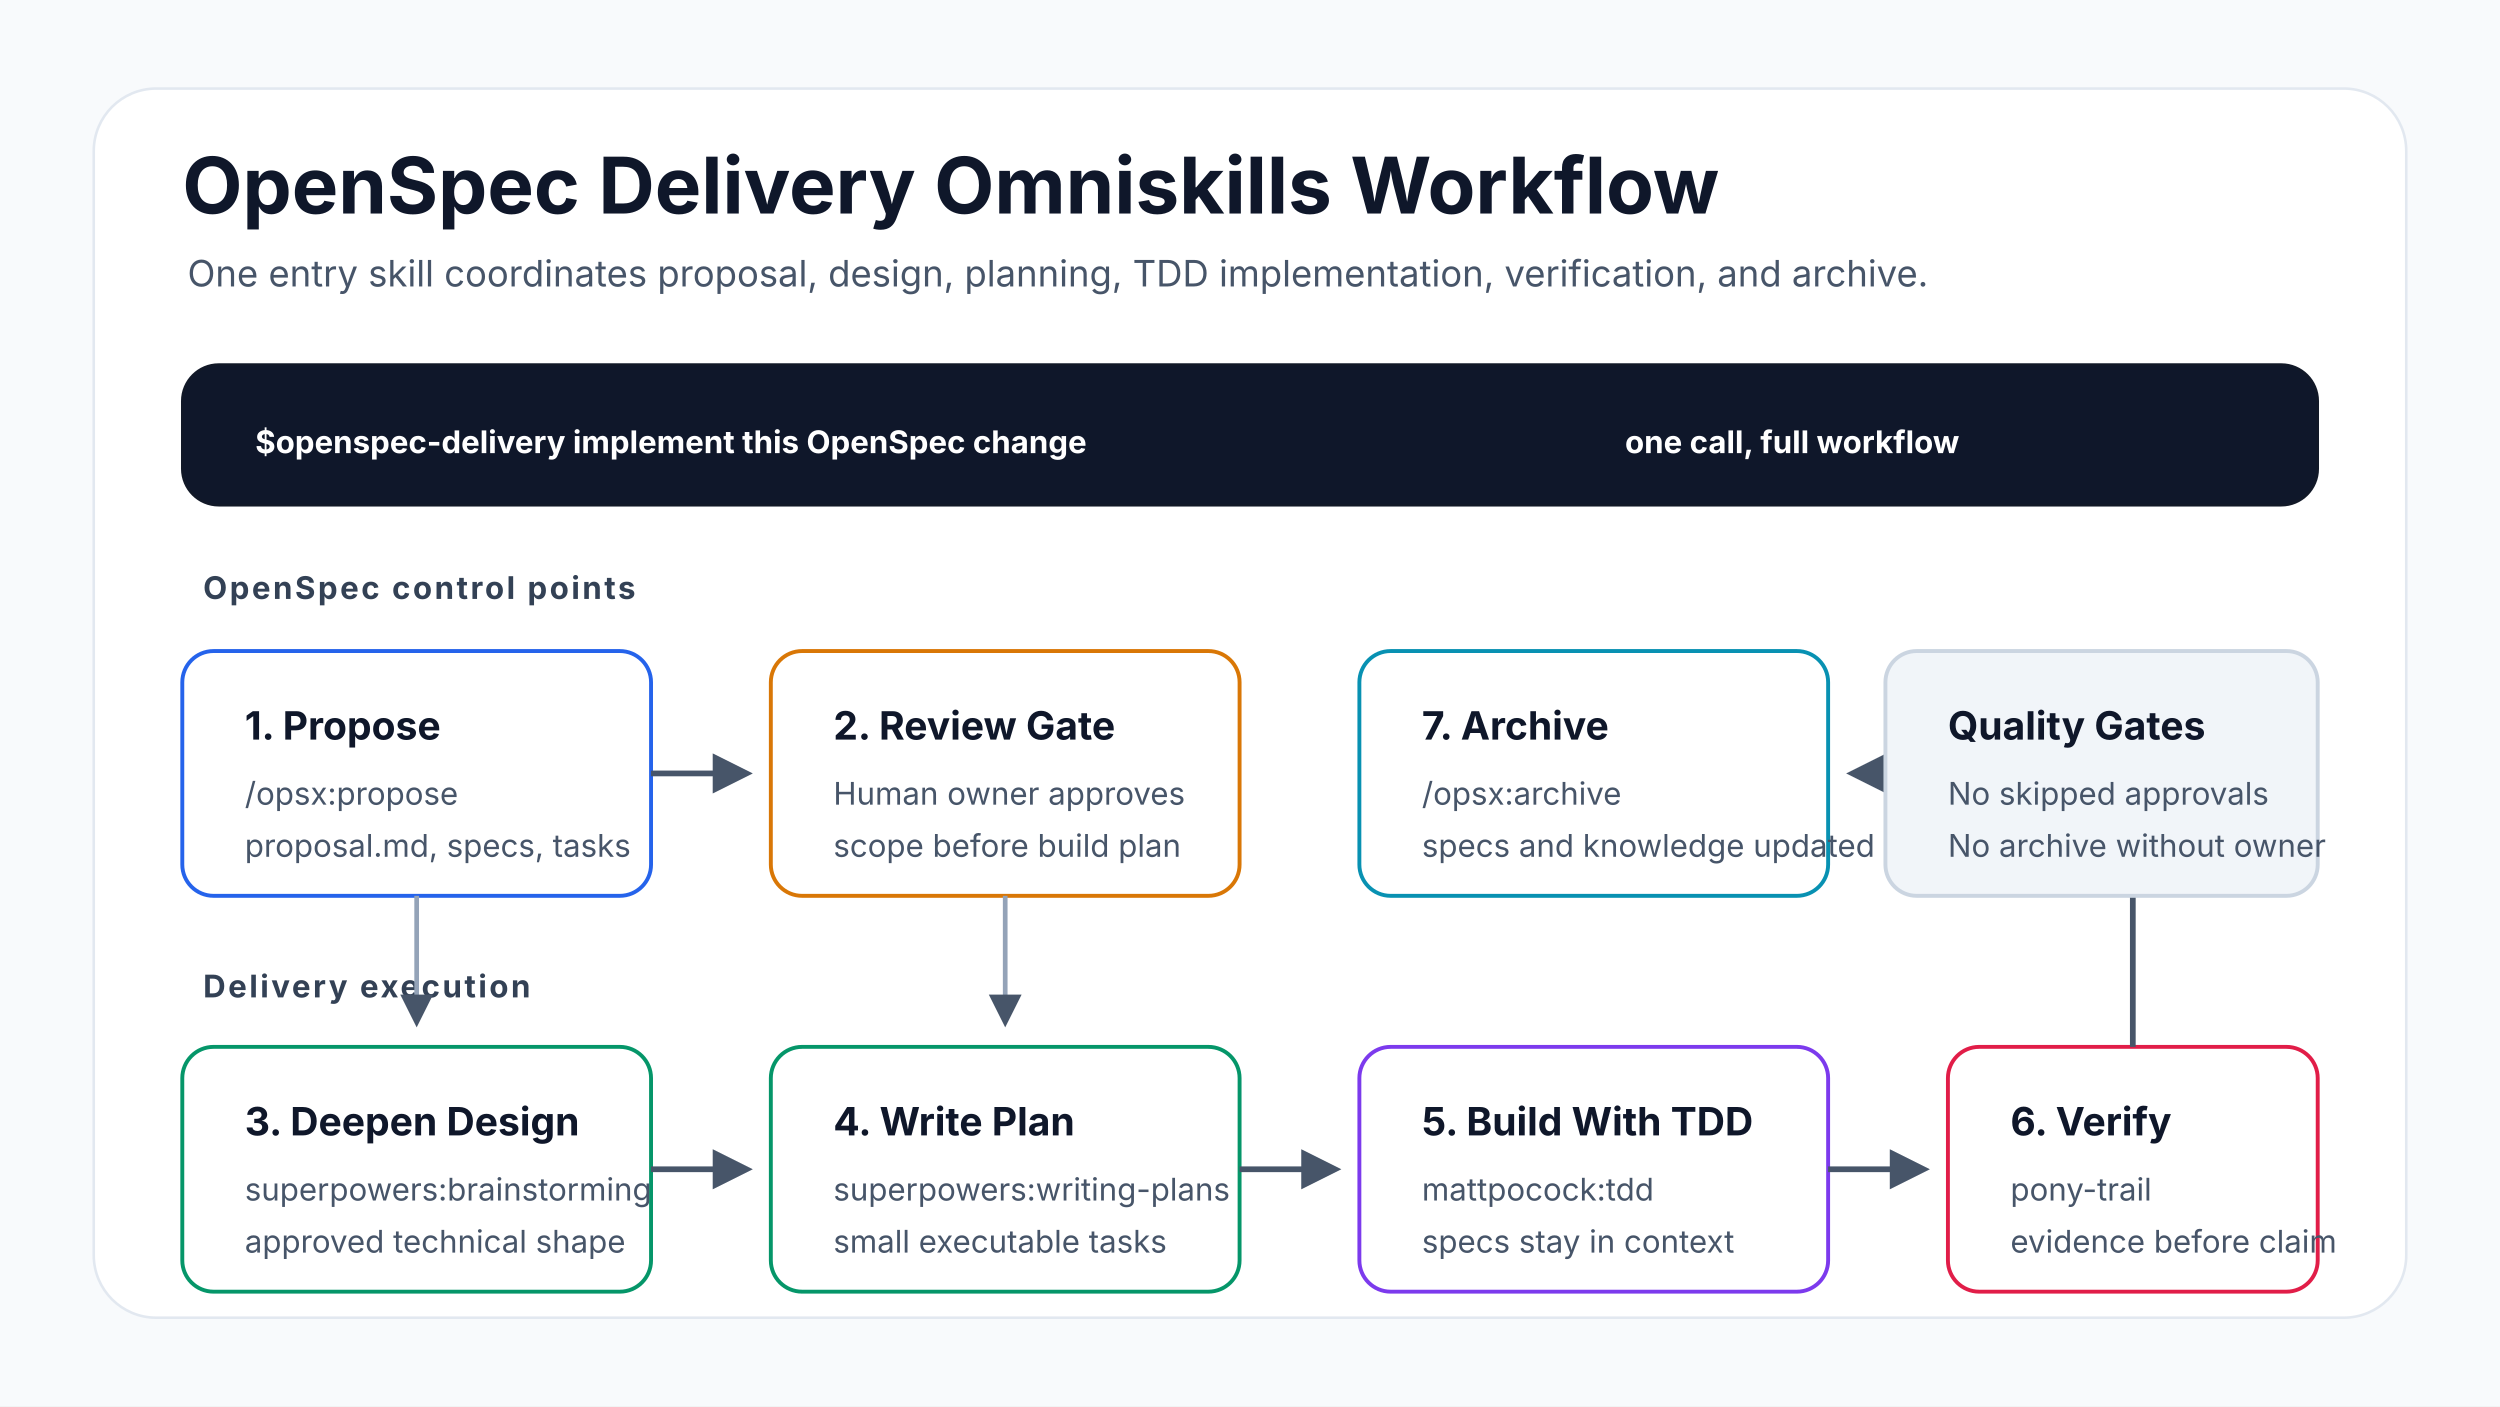
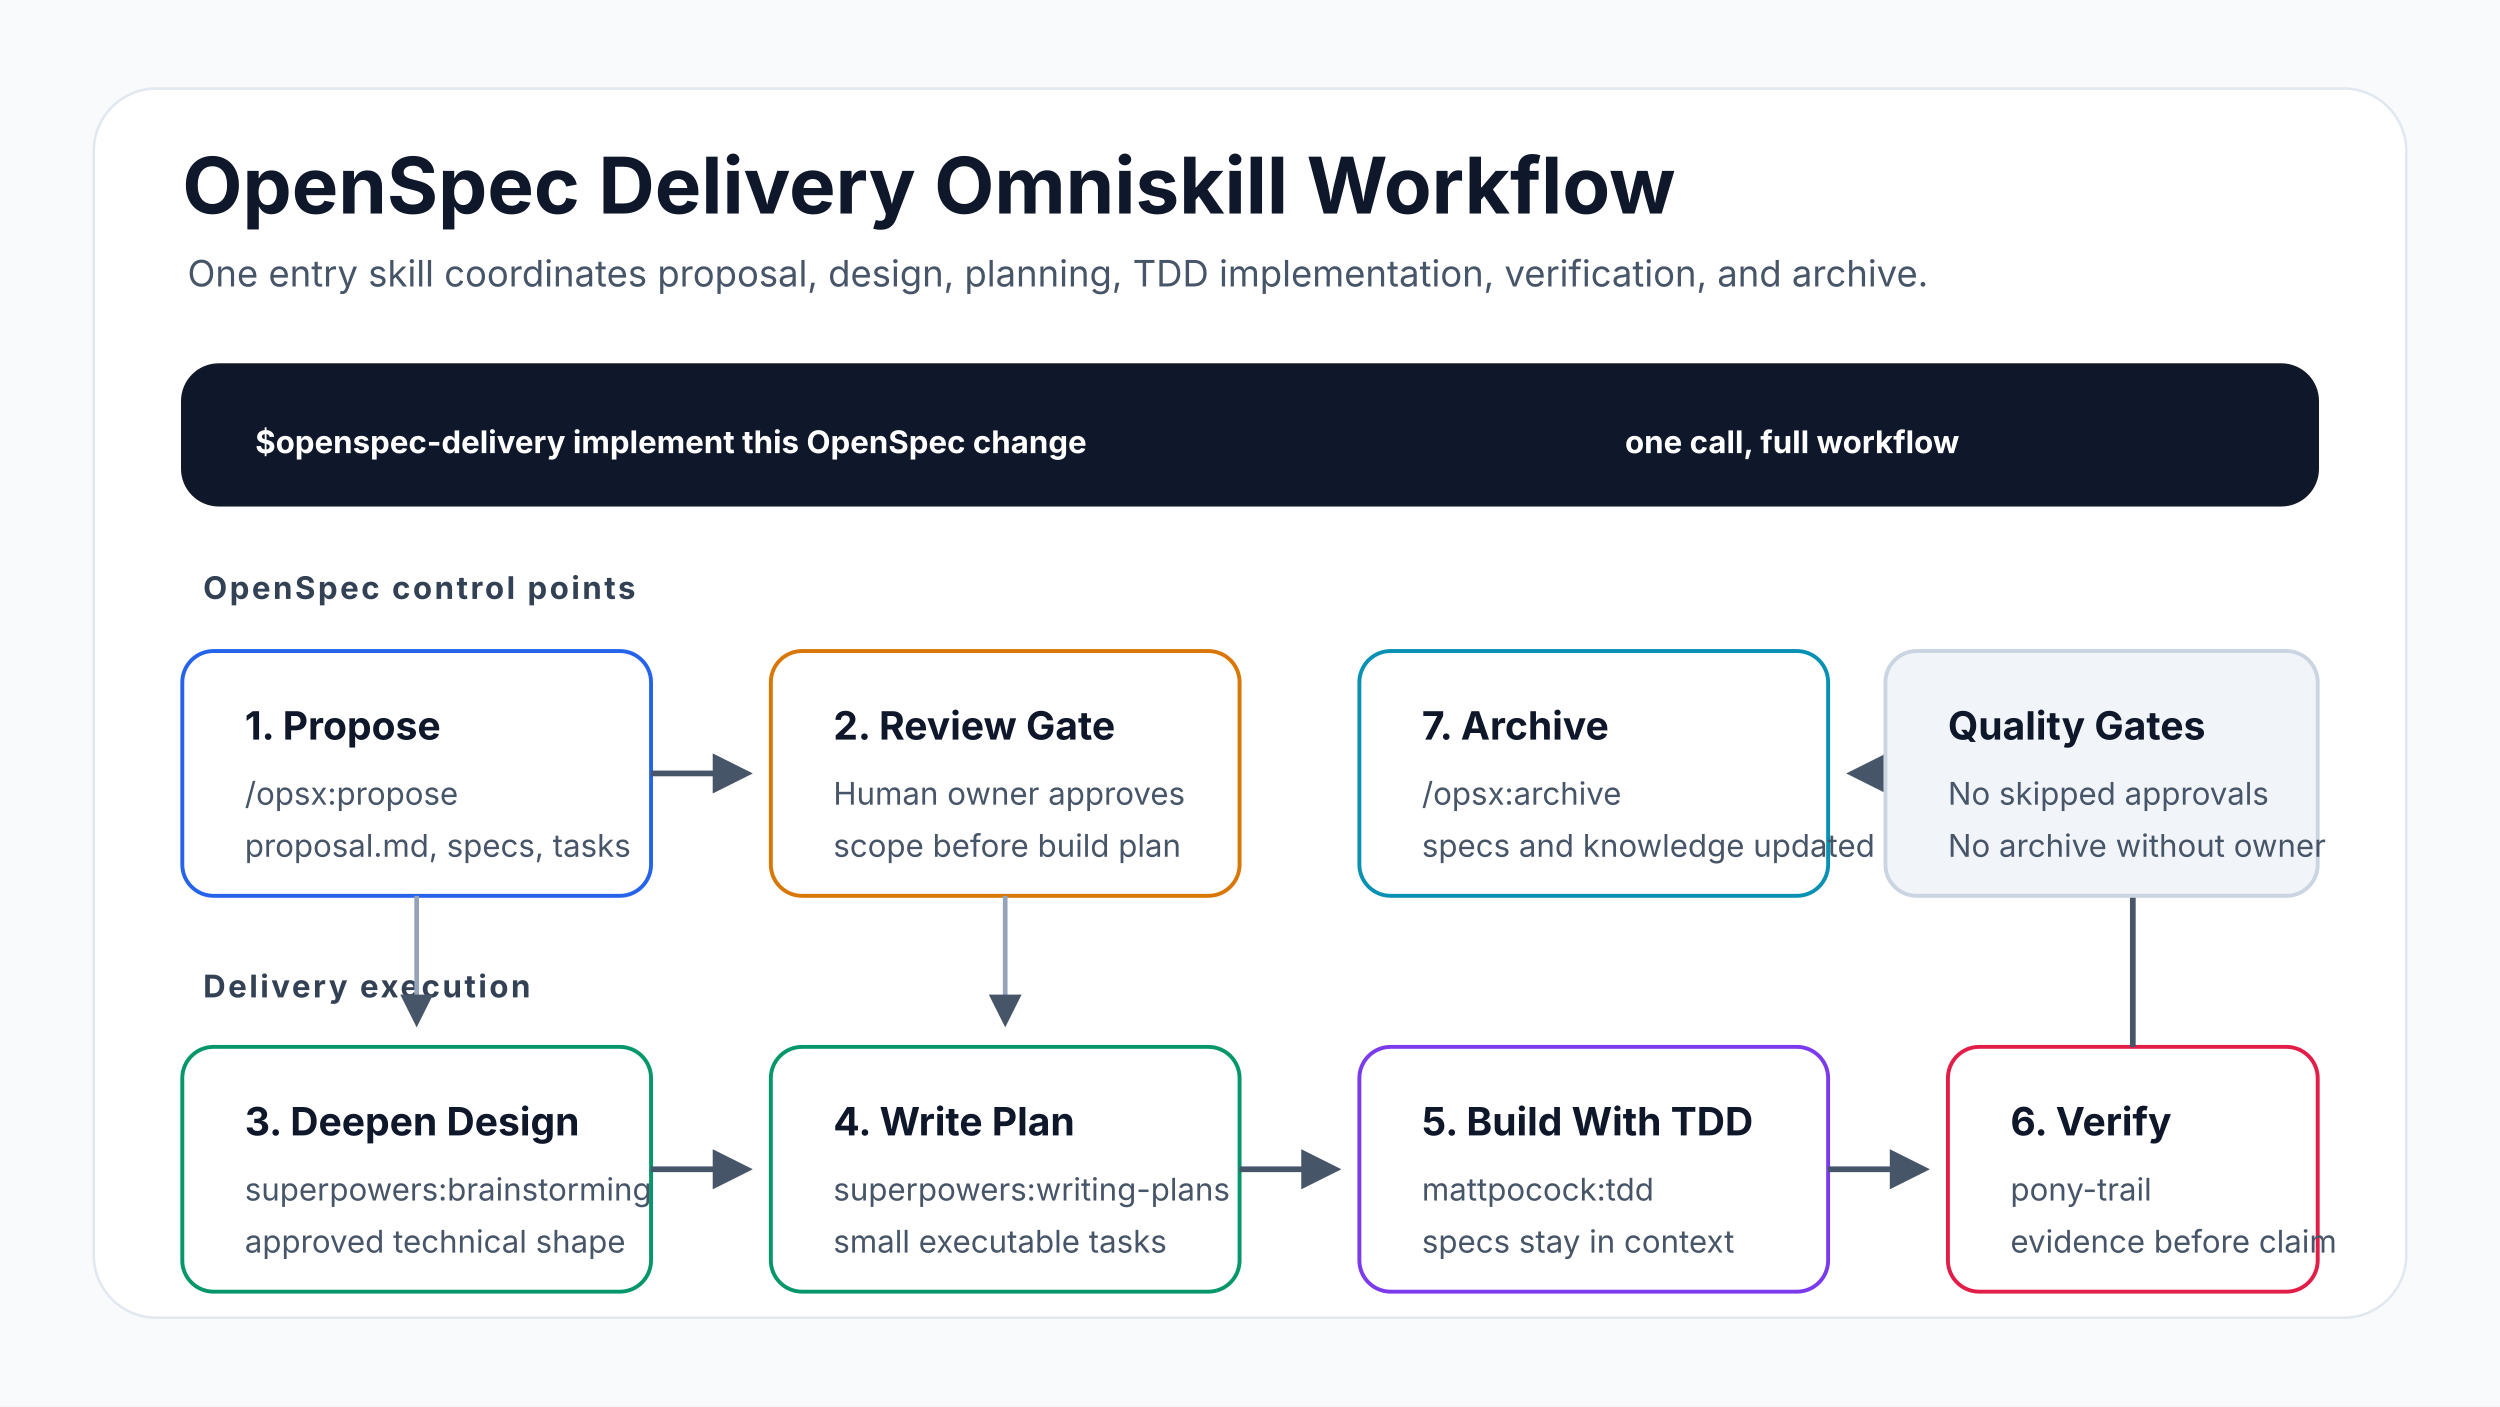
<svg xmlns="http://www.w3.org/2000/svg" width="960" height="540" viewBox="0 0 960 540" role="img" aria-label="OpenSpec Delivery workflow diagram">
  <defs>
    <marker id="arrow" viewBox="0 0 10 10" refX="8" refY="5" markerWidth="7" markerHeight="7" orient="auto-start-reverse">
      <path d="M 0 0 L 10 5 L 0 10 z" fill="#475569" />
    </marker>
    <style>
      svg {
        font-family: Inter, ui-sans-serif, system-ui, -apple-system, BlinkMacSystemFont, "Segoe UI", sans-serif;
        background: #f8fafc;
      }
      .title { fill: #0f172a; font-size: 30px; font-weight: 750; }
      .subtitle { fill: #475569; font-size: 14px; }
      .label { fill: #0f172a; font-size: 15px; font-weight: 700; }
      .body { fill: #475569; font-size: 12px; }
      .lane-title { fill: #334155; font-size: 12px; font-weight: 700; letter-spacing: 0.08em; text-transform: uppercase; }
      .badge { fill: #ffffff; font-size: 12px; font-weight: 750; }
      .arrow { stroke: #475569; stroke-width: 2.2; fill: none; marker-end: url(#arrow); }
      .soft-arrow { stroke: #94a3b8; stroke-width: 1.8; fill: none; marker-end: url(#arrow); }
      .card { fill: #ffffff; stroke-width: 1.5; rx: 12; }
      .call { fill: #0f172a; stroke: #111827; }
      .openspec { stroke: #2563eb; }
      .gate { stroke: #d97706; }
      .superpowers { stroke: #059669; }
      .build { stroke: #7c3aed; }
      .evidence { stroke: #e11d48; }
      .archive { stroke: #0891b2; }
    </style>
  </defs>
  <rect x="0" y="0" width="960" height="540" fill="#f8fafc" />
  <rect x="36" y="34" width="888" height="472" rx="24" fill="#ffffff" stroke="#e2e8f0" />
-   <text x="70" y="82" class="title">OpenSpec Delivery Omniskills Workflow</text>
+   <text x="70" y="82" class="title">OpenSpec Delivery Omniskill Workflow</text>
  <text x="72" y="110" class="subtitle">One entry skill coordinates proposal, design, planning, TDD implementation, verification, and archive.</text>
  <rect x="70" y="140" width="820" height="54" rx="14" class="call" />
  <text x="98" y="174" class="badge">$openspec-delivery implement this OpenSpec change</text>
  <text x="624" y="174" class="badge">one call, full workflow</text>
  <text x="78" y="230" class="lane-title">OpenSpec control points</text>
  <text x="78" y="383" class="lane-title">Delivery execution</text>
  <rect x="70" y="250" width="180" height="94" class="card openspec" />
  <text x="94" y="284" class="label">1. Propose</text>
  <text x="94" y="309" class="body">/opsx:propose</text>
  <text x="94" y="329" class="body">proposal.md, specs, tasks</text>
  <rect x="296" y="250" width="180" height="94" class="card gate" />
  <text x="320" y="284" class="label">2. Review Gate</text>
  <text x="320" y="309" class="body">Human owner approves</text>
  <text x="320" y="329" class="body">scope before build plan</text>
  <rect x="522" y="250" width="180" height="94" class="card archive" />
  <text x="546" y="284" class="label">7. Archive</text>
  <text x="546" y="309" class="body">/opsx:archive</text>
  <text x="546" y="329" class="body">specs and knowledge updated</text>
  <rect x="70" y="402" width="180" height="94" class="card superpowers" />
  <text x="94" y="436" class="label">3. Deepen Design</text>
  <text x="94" y="461" class="body">superpowers:brainstorming</text>
  <text x="94" y="481" class="body">approved technical shape</text>
  <rect x="296" y="402" width="180" height="94" class="card superpowers" />
  <text x="320" y="436" class="label">4. Write Plan</text>
  <text x="320" y="461" class="body">superpowers:writing-plans</text>
  <text x="320" y="481" class="body">small executable tasks</text>
  <rect x="522" y="402" width="180" height="94" class="card build" />
  <text x="546" y="436" class="label">5. Build With TDD</text>
  <text x="546" y="461" class="body">mattpocock:tdd</text>
  <text x="546" y="481" class="body">specs stay in context</text>
  <rect x="748" y="402" width="142" height="94" class="card evidence" />
  <text x="772" y="436" class="label">6. Verify</text>
  <text x="772" y="461" class="body">pony-trail</text>
  <text x="772" y="481" class="body">evidence before claim</text>
  <path d="M 250 297 H 286" class="arrow" />
  <path d="M 386 344 V 392" class="soft-arrow" />
  <path d="M 250 449 H 286" class="arrow" />
  <path d="M 476 449 H 512" class="arrow" />
  <path d="M 702 449 H 738" class="arrow" />
  <path d="M 819 402 V 297 H 712" class="arrow" />
  <path d="M 160 344 V 392" class="soft-arrow" />
  <rect x="724" y="250" width="166" height="94" rx="12" fill="#f1f5f9" stroke="#cbd5e1" stroke-width="1.5" />
  <text x="748" y="284" class="label">Quality Gates</text>
  <text x="748" y="309" class="body">No skipped approvals</text>
  <text x="748" y="329" class="body">No archive without owner</text>
</svg>
